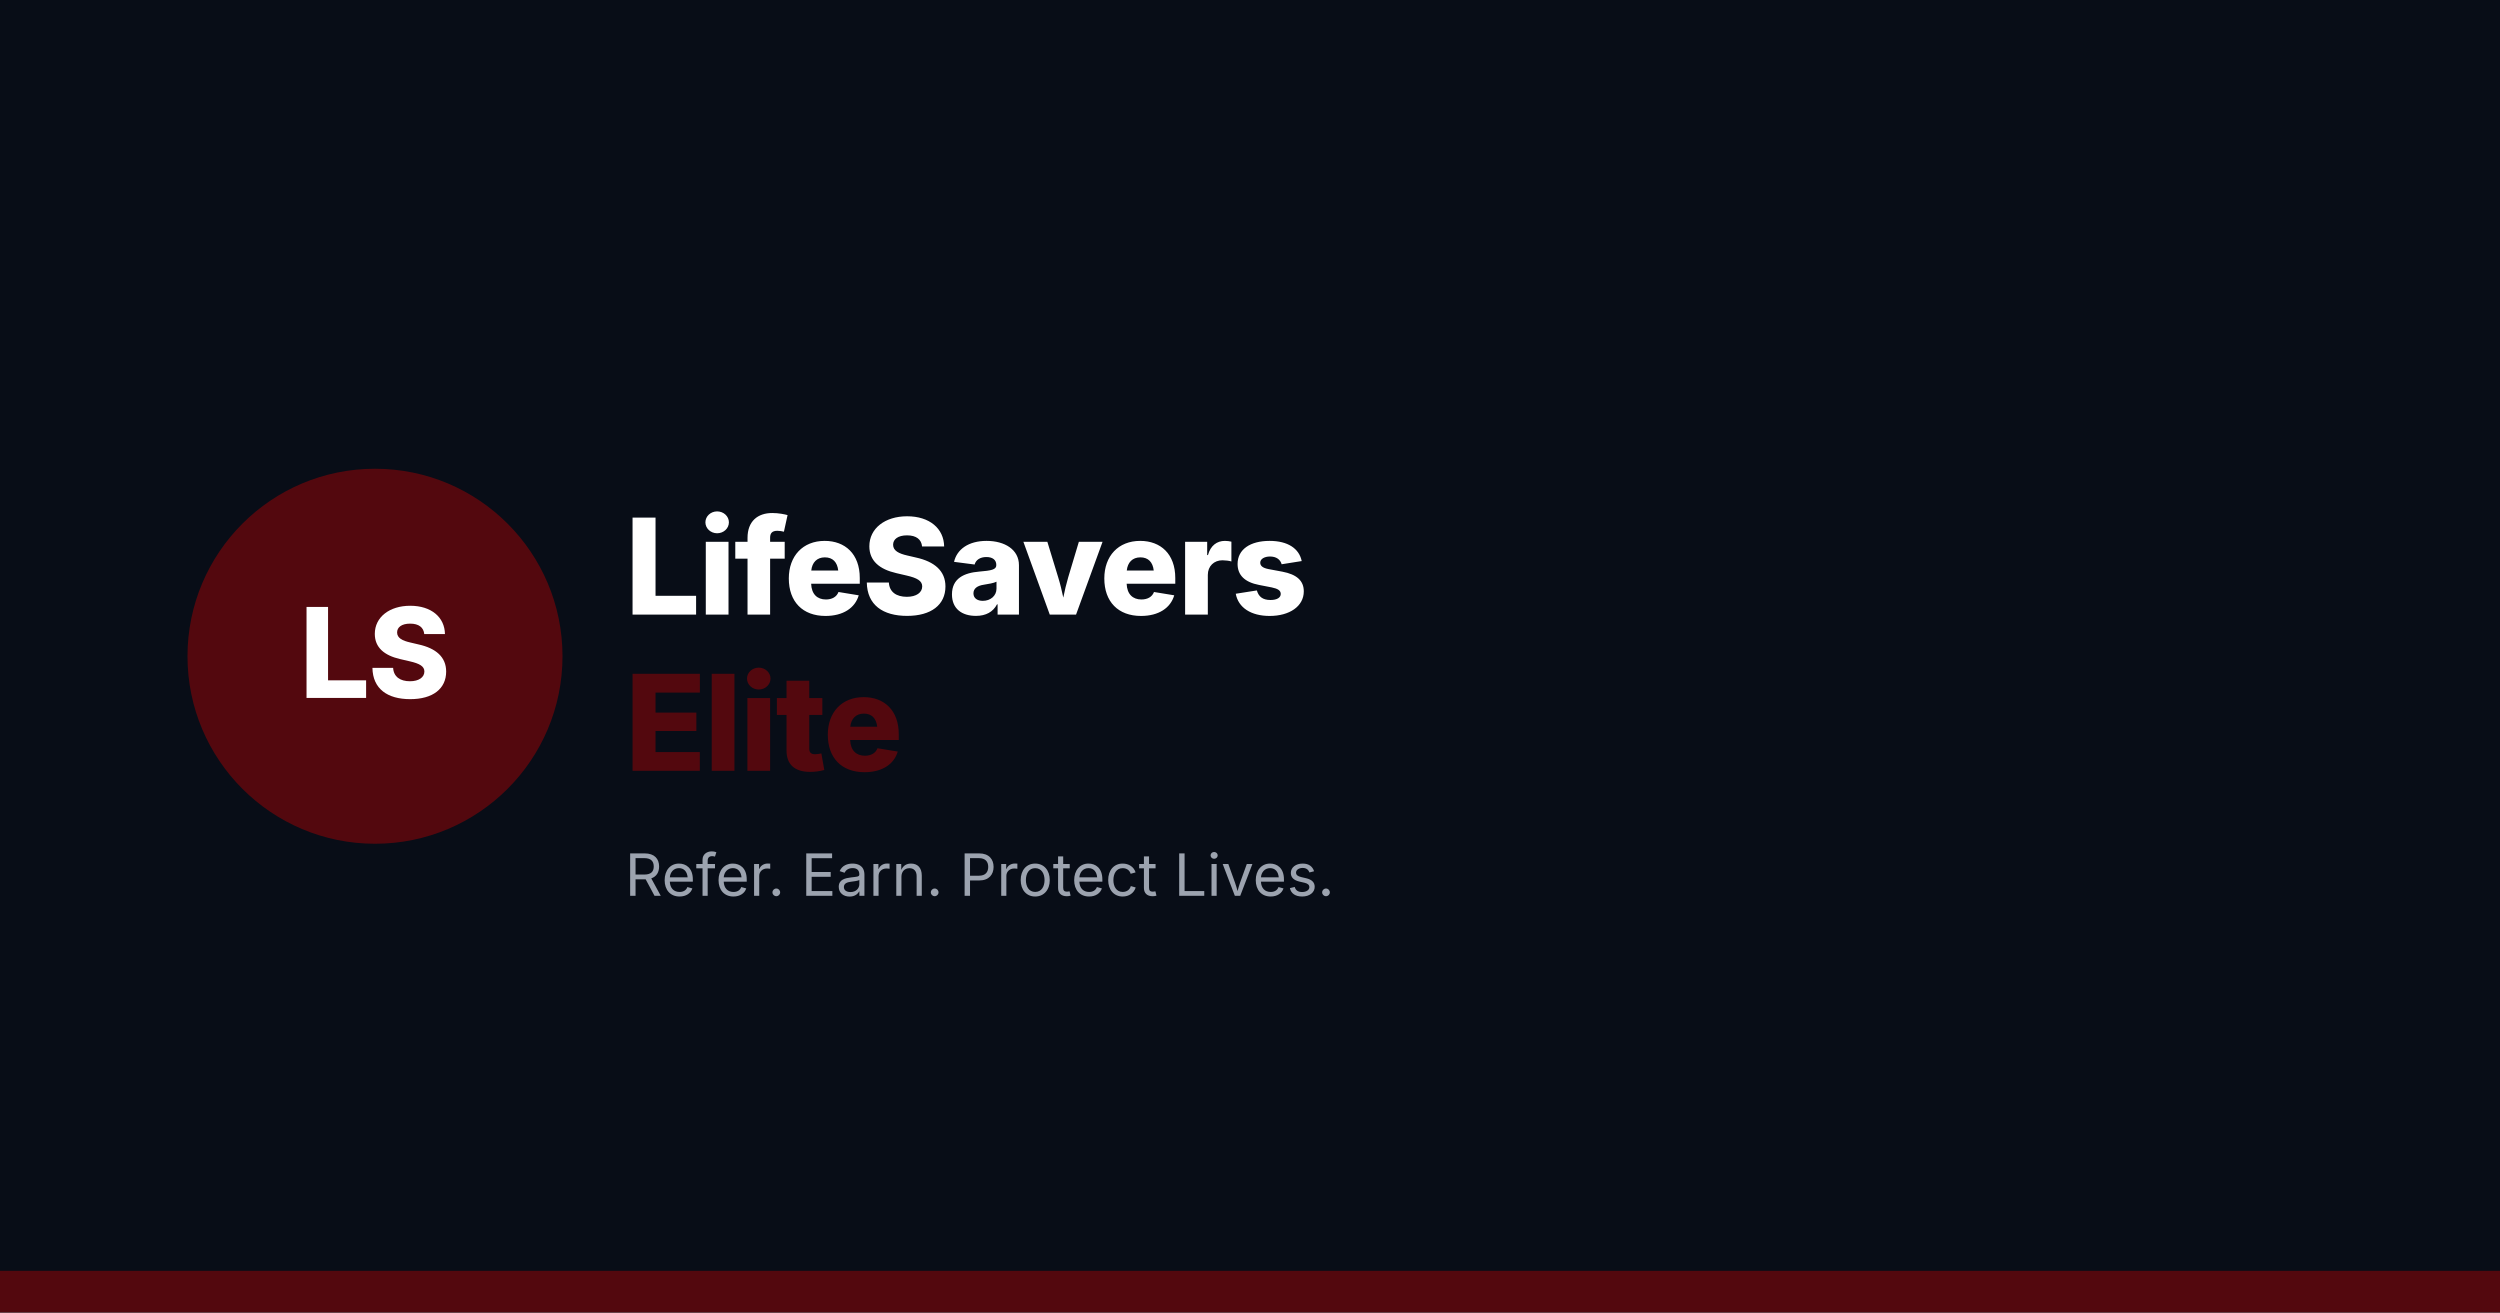
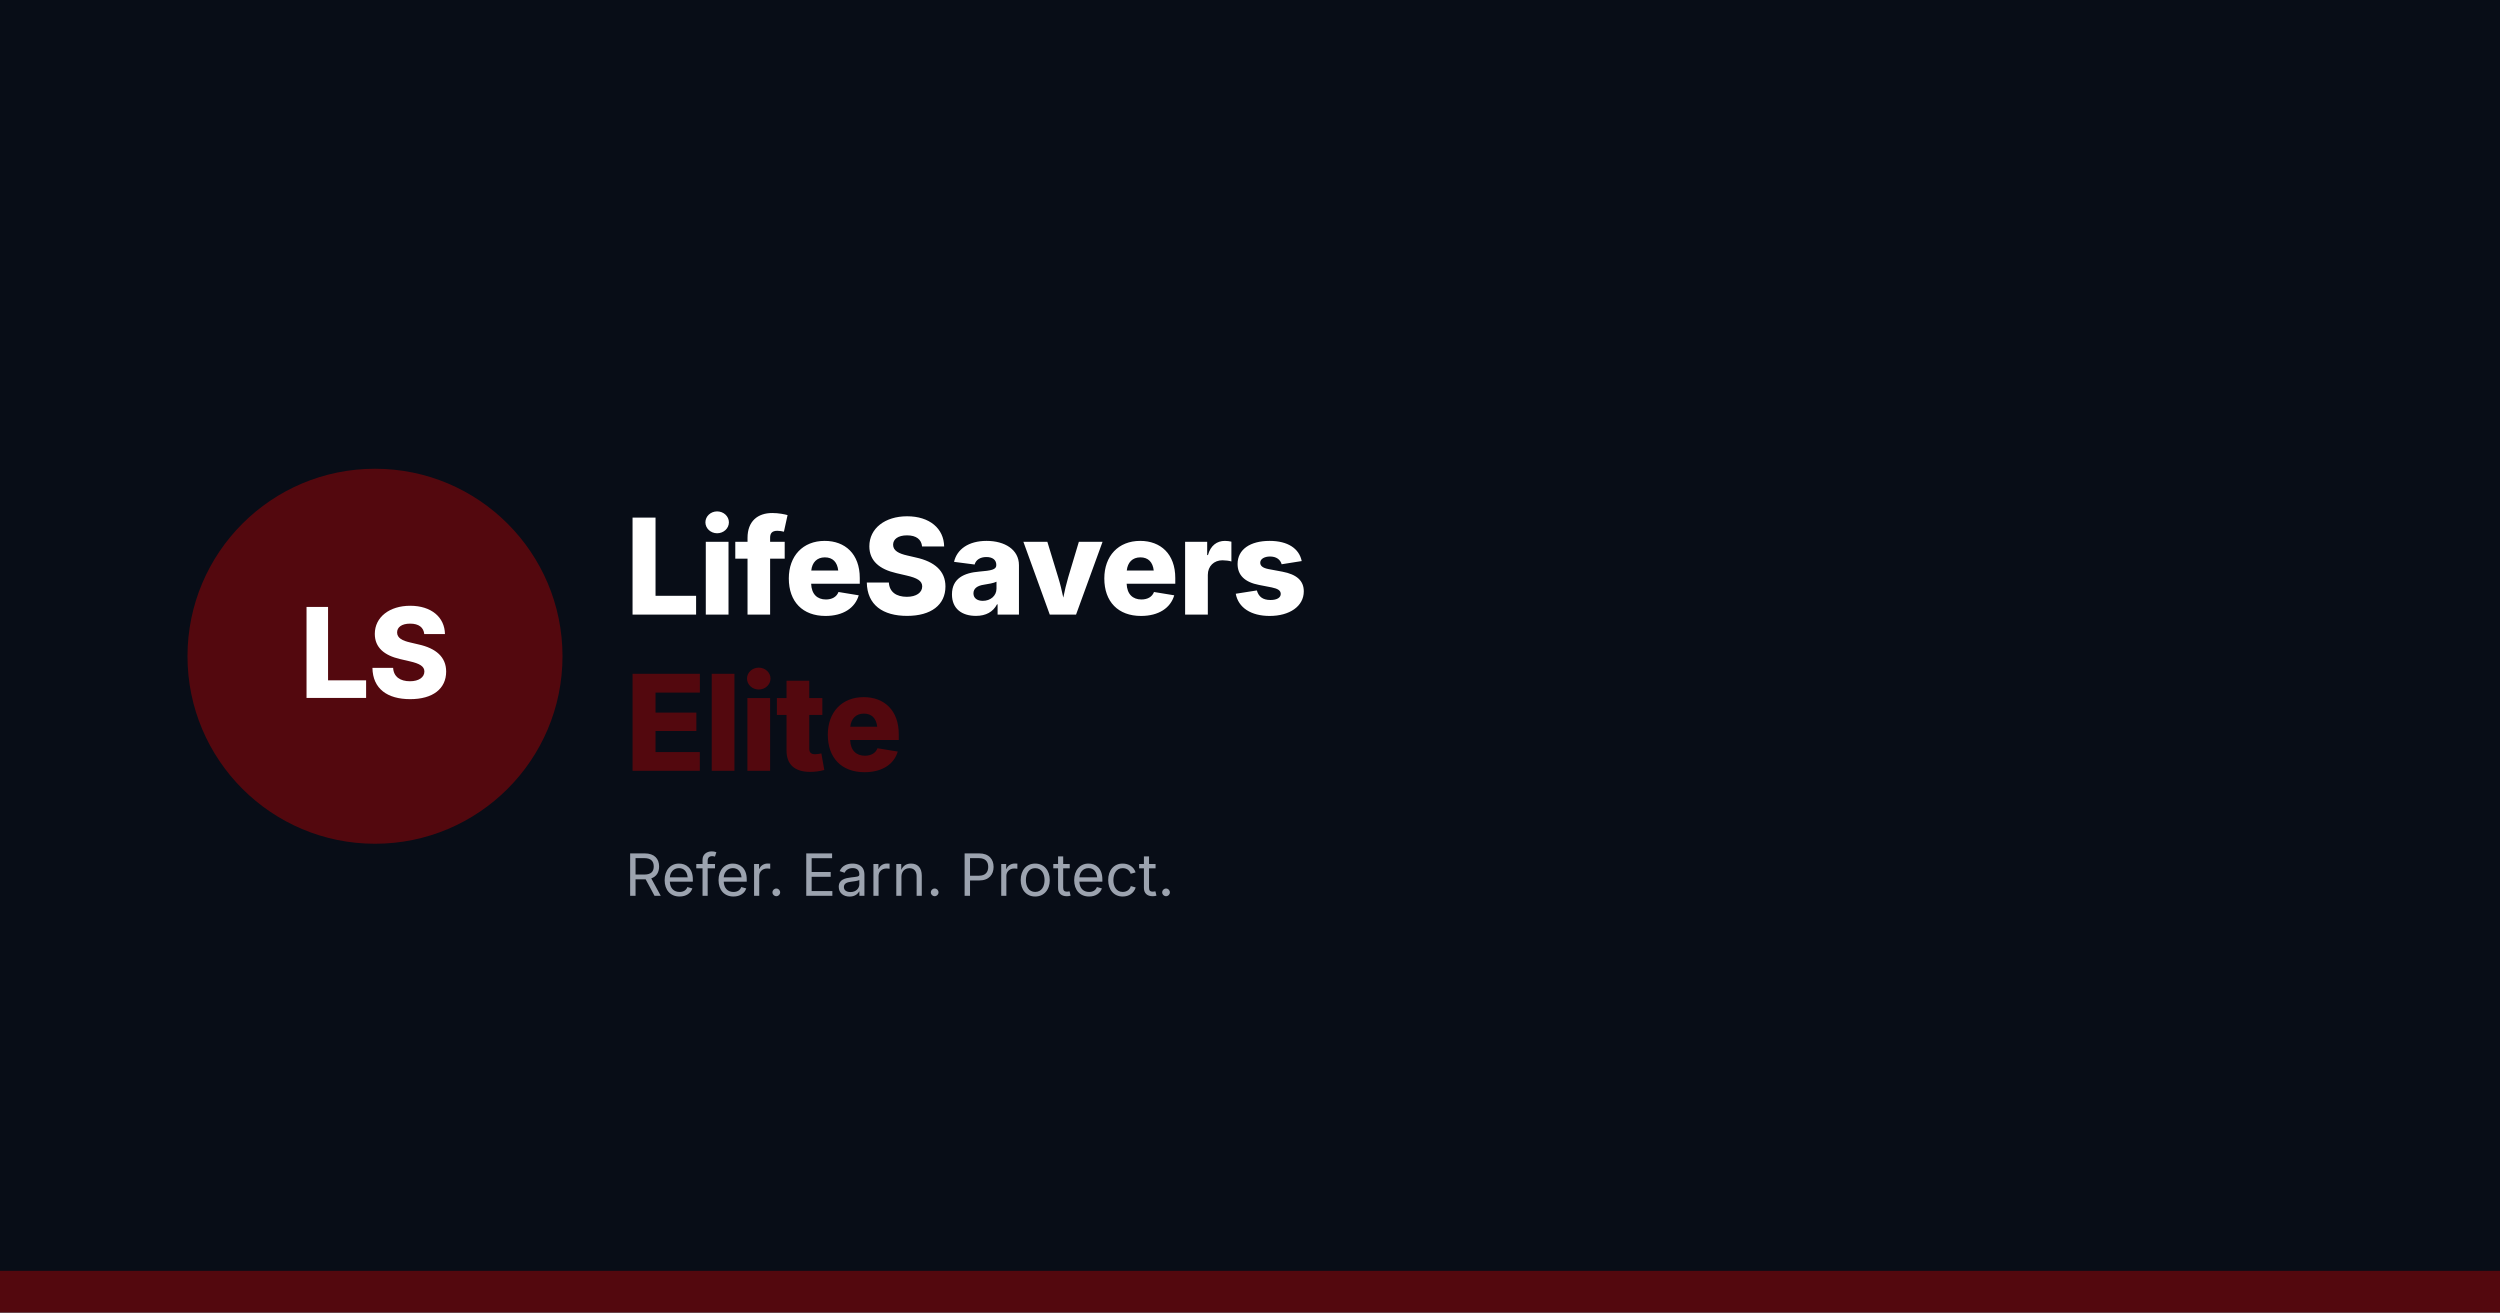
<svg xmlns="http://www.w3.org/2000/svg" viewBox="0 0 1200 630" width="1200" height="630">
  <rect width="1200" height="630" fill="#080d17" />
  <circle cx="180" cy="315" r="90" fill="#53080E" />
  <text x="180" y="335" font-family="Inter, Arial, sans-serif" font-size="60" font-weight="800" fill="#ffffff" text-anchor="middle" letter-spacing="-1">LS</text>
  <text x="300" y="295" font-family="Inter, Arial, sans-serif" font-size="64" font-weight="800" fill="#ffffff" letter-spacing="-1">LifeSavers</text>
  <text x="300" y="370" font-family="Inter, Arial, sans-serif" font-size="64" font-weight="800" fill="#53080E" letter-spacing="-1">Elite</text>
-   <text x="300" y="430" font-family="Inter, Arial, sans-serif" font-size="28" font-weight="400" fill="#9ca3af" letter-spacing="0">Refer. Earn. Protect Lives.</text>
+   <text x="300" y="430" font-family="Inter, Arial, sans-serif" font-size="28" font-weight="400" fill="#9ca3af" letter-spacing="0">Refer. Earn. Protect.</text>
  <rect x="0" y="610" width="1200" height="20" fill="#53080E" />
</svg>
